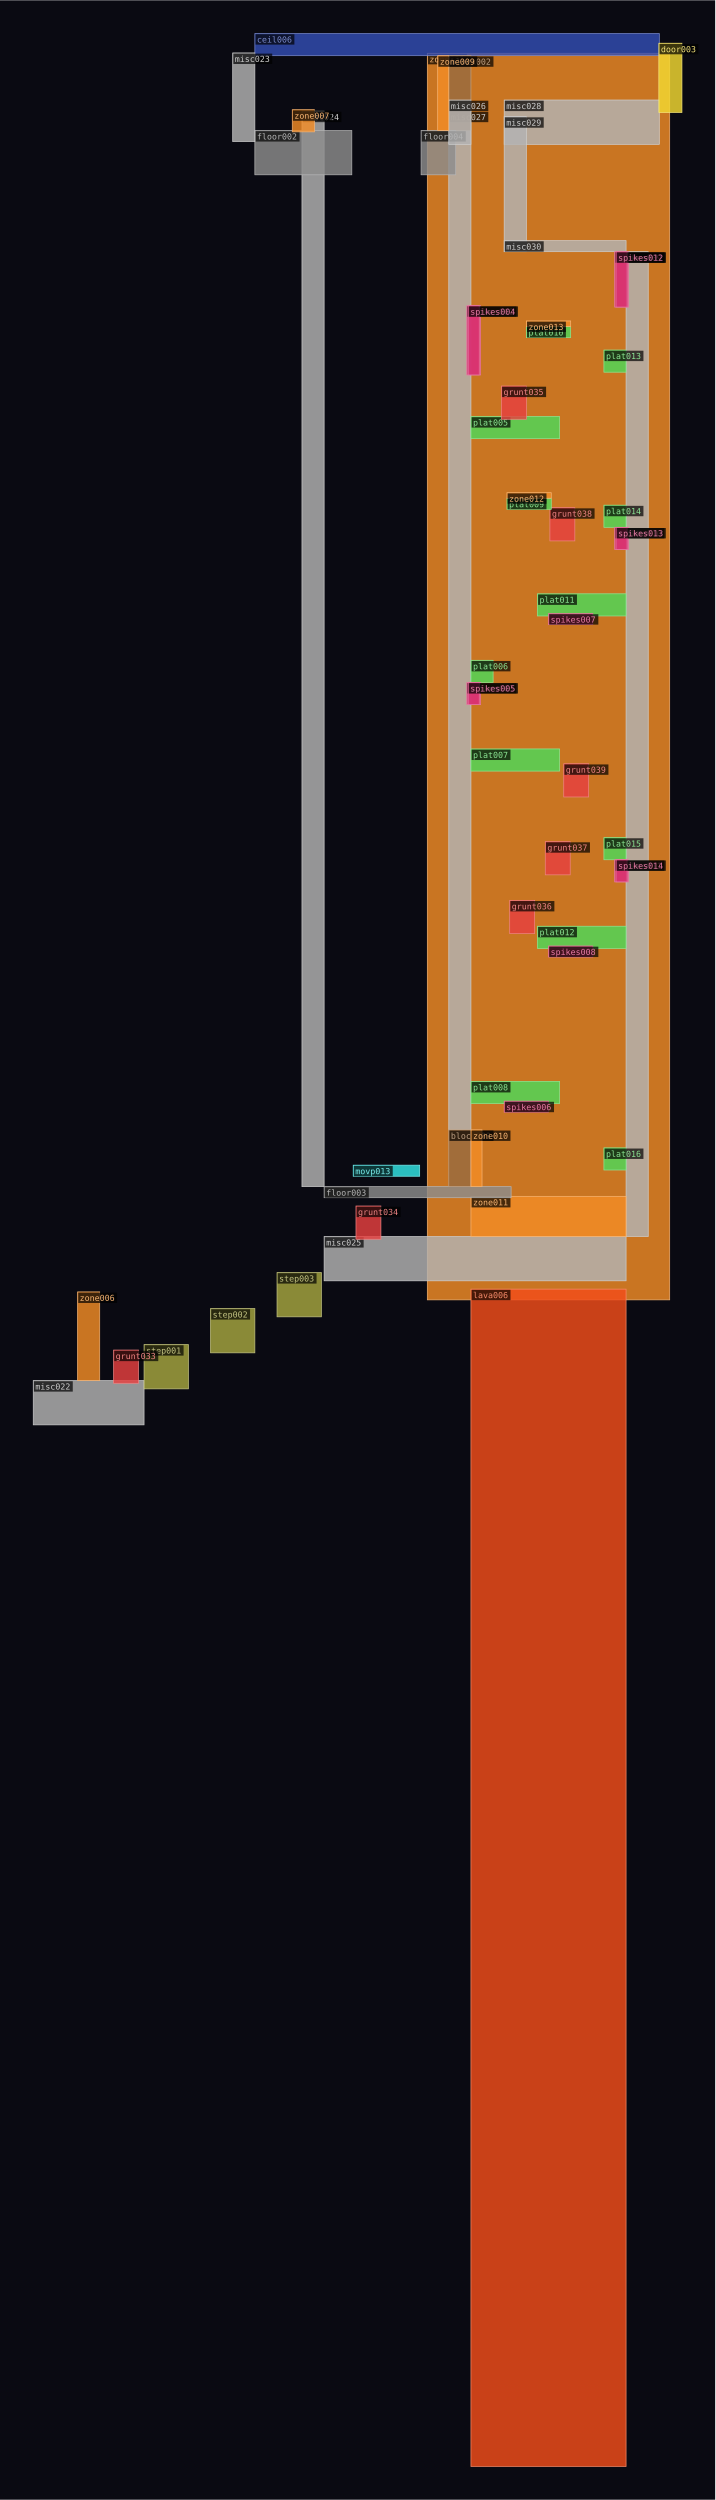
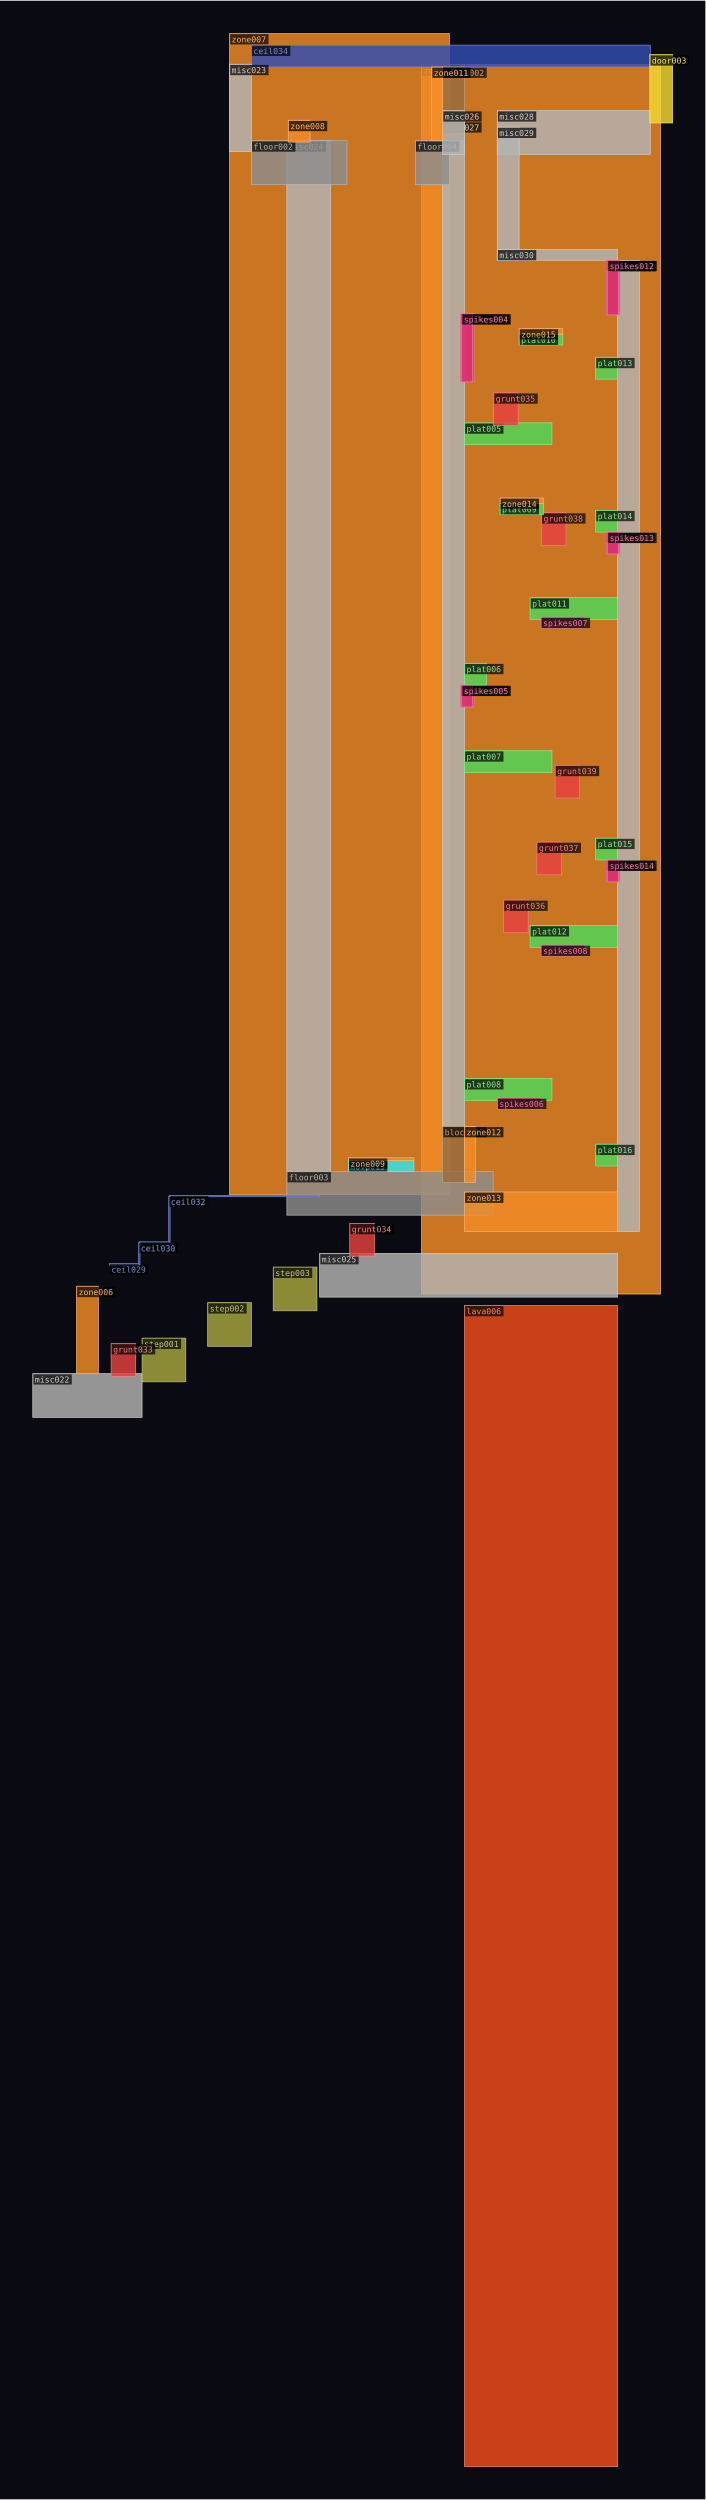
- <svg xmlns="http://www.w3.org/2000/svg" viewBox="16064 -1362 2065.33 7218" width="801" height="2800" font-family="monospace">
-   <rect x="16064" y="-1362" width="2065.33" height="7218" fill="#0a0a12" />
+ <svg xmlns="http://www.w3.org/2000/svg" viewBox="16064 -1396 2065.33 7316" width="790" height="2800" font-family="monospace">
+   <rect x="16064" y="-1396" width="2065.33" height="7316" fill="#0a0a12" />
  <rect x="17298" y="-1209" width="700" height="3600" fill="#f28c26" fill-opacity="0.82" stroke="#f7b472" stroke-width="2" />
  <rect x="17300" y="-1207" width="112.16" height="30" fill="#000000" fill-opacity="0.7" />
-   <text x="17304" y="-1183" font-size="24" fill="#f7b472">zone008</text>
-   <rect x="17424" y="2360" width="448" height="3400" fill="#f24d1a" fill-opacity="0.82" stroke="#f78b6a" stroke-width="2" />
-   <rect x="17426" y="2362" width="112.16" height="30" fill="#000000" fill-opacity="0.7" />
-   <text x="17430" y="2386" font-size="24" fill="#f78b6a">lava006</text>
-   <rect x="16936" y="-1042" width="64" height="3106" fill="#b3b3b3" fill-opacity="0.82" stroke="#cdcdcd" stroke-width="2" />
-   <rect x="16938" y="-1040" width="112.16" height="30" fill="#000000" fill-opacity="0.7" />
-   <text x="16942" y="-1016" font-size="24" fill="#cdcdcd">misc024</text>
+   <text x="17304" y="-1183" font-size="24" fill="#f7b472">zone010</text>
+   <rect x="16736" y="-1300" width="644" height="3400" fill="#f28c26" fill-opacity="0.82" stroke="#f7b472" stroke-width="2" />
+   <rect x="16738" y="-1298" width="112.16" height="30" fill="#000000" fill-opacity="0.7" />
+   <text x="16742" y="-1274" font-size="24" fill="#f7b472">zone007</text>
+   <rect x="17424" y="2424" width="448" height="3400" fill="#f24d1a" fill-opacity="0.82" stroke="#f78b6a" stroke-width="2" />
+   <rect x="17426" y="2426" width="112.16" height="30" fill="#000000" fill-opacity="0.7" />
+   <text x="17430" y="2450" font-size="24" fill="#f78b6a">lava006</text>
+   <rect x="16904" y="-986" width="128" height="3018" fill="#b3b3b3" fill-opacity="0.82" stroke="#cdcdcd" stroke-width="2" />
+   <rect x="16906" y="-984" width="112.16" height="30" fill="#000000" fill-opacity="0.7" />
+   <text x="16910" y="-960" font-size="24" fill="#cdcdcd">misc024</text>
  <rect x="17360" y="-1042" width="64" height="2942" fill="#b3b3b3" fill-opacity="0.82" stroke="#cdcdcd" stroke-width="2" />
  <rect x="17362" y="-1040" width="112.16" height="30" fill="#000000" fill-opacity="0.7" />
  <text x="17366" y="-1016" font-size="24" fill="#cdcdcd">misc027</text>
  <rect x="17872" y="-636" width="64" height="2844" fill="#b3b3b3" fill-opacity="0.82" stroke="#cdcdcd" stroke-width="2" />
  <rect x="17874" y="-634" width="112.16" height="30" fill="#000000" fill-opacity="0.7" />
  <text x="17878" y="-610" font-size="24" fill="#cdcdcd">misc031</text>
-   <rect x="17000" y="2208" width="872" height="128" fill="#b3b3b3" fill-opacity="0.82" stroke="#cdcdcd" stroke-width="2" />
-   <rect x="17002" y="2210" width="112.16" height="30" fill="#000000" fill-opacity="0.7" />
-   <text x="17006" y="2234" font-size="24" fill="#cdcdcd">misc025</text>
+   <rect x="17000" y="2272" width="872" height="128" fill="#b3b3b3" fill-opacity="0.82" stroke="#cdcdcd" stroke-width="2" />
+   <rect x="17002" y="2274" width="112.16" height="30" fill="#000000" fill-opacity="0.7" />
+   <text x="17006" y="2298" font-size="24" fill="#cdcdcd">misc025</text>
+   <rect x="16904" y="2032" width="604" height="128" fill="#8c8c8c" fill-opacity="0.82" stroke="#b4b4b4" stroke-width="2" />
+   <rect x="16906" y="2034" width="127.04" height="30" fill="#000000" fill-opacity="0.7" />
+   <text x="16910" y="2058" font-size="24" fill="#b4b4b4">floor003</text>
  <rect x="16800" y="-1266" width="1168" height="64" fill="#334db3" fill-opacity="0.82" stroke="#7a8bcd" stroke-width="2" />
  <rect x="16802" y="-1264" width="112.16" height="30" fill="#000000" fill-opacity="0.7" />
-   <text x="16806" y="-1240" font-size="24" fill="#7a8bcd">ceil006</text>
+   <text x="16806" y="-1240" font-size="24" fill="#7a8bcd">ceil034</text>
  <rect x="17520" y="-1074" width="448" height="128" fill="#b3b3b3" fill-opacity="0.82" stroke="#cdcdcd" stroke-width="2" />
  <rect x="17522" y="-1072" width="112.16" height="30" fill="#000000" fill-opacity="0.7" />
  <text x="17526" y="-1048" font-size="24" fill="#cdcdcd">misc028</text>
  <rect x="17424" y="2092" width="448" height="116" fill="#f28c26" fill-opacity="0.82" stroke="#f7b472" stroke-width="2" />
  <rect x="17426" y="2094" width="112.16" height="30" fill="#000000" fill-opacity="0.7" />
-   <text x="17430" y="2118" font-size="24" fill="#f7b472">zone011</text>
+   <text x="17430" y="2118" font-size="24" fill="#f7b472">zone013</text>
  <rect x="16160" y="2624" width="320" height="128" fill="#b3b3b3" fill-opacity="0.82" stroke="#cdcdcd" stroke-width="2" />
  <rect x="16162" y="2626" width="112.16" height="30" fill="#000000" fill-opacity="0.7" />
  <text x="16166" y="2650" font-size="24" fill="#cdcdcd">misc022</text>
  <rect x="16800" y="-986" width="280" height="128" fill="#8c8c8c" fill-opacity="0.82" stroke="#b4b4b4" stroke-width="2" />
  <rect x="16802" y="-984" width="127.04" height="30" fill="#000000" fill-opacity="0.7" />
  <text x="16806" y="-960" font-size="24" fill="#b4b4b4">floor002</text>
  <rect x="17520" y="-1026" width="64" height="390" fill="#b3b3b3" fill-opacity="0.82" stroke="#cdcdcd" stroke-width="2" />
  <rect x="17522" y="-1024" width="112.16" height="30" fill="#000000" fill-opacity="0.7" />
  <text x="17526" y="-1000" font-size="24" fill="#cdcdcd">misc029</text>
-   <rect x="17000" y="2064" width="540" height="32" fill="#8c8c8c" fill-opacity="0.82" stroke="#b4b4b4" stroke-width="2" />
-   <rect x="17002" y="2066" width="127.04" height="30" fill="#000000" fill-opacity="0.7" />
-   <text x="17006" y="2090" font-size="24" fill="#b4b4b4">floor003</text>
  <rect x="17424" y="1760" width="256" height="64" fill="#4dd959" fill-opacity="0.82" stroke="#8be693" stroke-width="2" />
  <rect x="17426" y="1762" width="112.16" height="30" fill="#000000" fill-opacity="0.7" />
  <text x="17430" y="1786" font-size="24" fill="#8be693">plat008</text>
-   <rect x="16864" y="2312" width="128" height="128" fill="#a6a640" fill-opacity="0.82" stroke="#c5c583" stroke-width="2" />
-   <rect x="16866" y="2314" width="112.16" height="30" fill="#000000" fill-opacity="0.7" />
-   <text x="16870" y="2338" font-size="24" fill="#c5c583">step003</text>
-   <rect x="16672" y="2416" width="128" height="128" fill="#a6a640" fill-opacity="0.82" stroke="#c5c583" stroke-width="2" />
-   <rect x="16674" y="2418" width="112.16" height="30" fill="#000000" fill-opacity="0.7" />
-   <text x="16678" y="2442" font-size="24" fill="#c5c583">step002</text>
  <rect x="17616" y="1312" width="256" height="64" fill="#4dd959" fill-opacity="0.82" stroke="#8be693" stroke-width="2" />
  <rect x="17618" y="1314" width="112.16" height="30" fill="#000000" fill-opacity="0.7" />
  <text x="17622" y="1338" font-size="24" fill="#8be693">plat012</text>
-   <rect x="16480" y="2520" width="128" height="128" fill="#a6a640" fill-opacity="0.82" stroke="#c5c583" stroke-width="2" />
-   <rect x="16482" y="2522" width="112.16" height="30" fill="#000000" fill-opacity="0.7" />
-   <text x="16486" y="2546" font-size="24" fill="#c5c583">step001</text>
-   <rect x="16288" y="2368" width="64" height="256" fill="#f28c26" fill-opacity="0.82" stroke="#f7b472" stroke-width="2" />
-   <rect x="16290" y="2370" width="112.16" height="30" fill="#000000" fill-opacity="0.7" />
-   <text x="16294" y="2394" font-size="24" fill="#f7b472">zone006</text>
  <rect x="17424" y="800" width="256" height="64" fill="#4dd959" fill-opacity="0.82" stroke="#8be693" stroke-width="2" />
  <rect x="17426" y="802" width="112.16" height="30" fill="#000000" fill-opacity="0.7" />
  <text x="17430" y="826" font-size="24" fill="#8be693">plat007</text>
  <rect x="17616" y="352" width="256" height="64" fill="#4dd959" fill-opacity="0.82" stroke="#8be693" stroke-width="2" />
  <rect x="17618" y="354" width="112.16" height="30" fill="#000000" fill-opacity="0.7" />
  <text x="17622" y="378" font-size="24" fill="#8be693">plat011</text>
  <rect x="17424" y="-160" width="256" height="64" fill="#4dd959" fill-opacity="0.82" stroke="#8be693" stroke-width="2" />
  <rect x="17426" y="-158" width="112.16" height="30" fill="#000000" fill-opacity="0.7" />
  <text x="17430" y="-134" font-size="24" fill="#8be693">plat005</text>
+   <rect x="16864" y="2312" width="128" height="128" fill="#a6a640" fill-opacity="0.82" stroke="#c5c583" stroke-width="2" />
+   <rect x="16866" y="2314" width="112.16" height="30" fill="#000000" fill-opacity="0.7" />
+   <text x="16870" y="2338" font-size="24" fill="#c5c583">step003</text>
+   <rect x="16672" y="2416" width="128" height="128" fill="#a6a640" fill-opacity="0.82" stroke="#c5c583" stroke-width="2" />
+   <rect x="16674" y="2418" width="112.16" height="30" fill="#000000" fill-opacity="0.7" />
+   <text x="16678" y="2442" font-size="24" fill="#c5c583">step002</text>
+   <rect x="16480" y="2520" width="128" height="128" fill="#a6a640" fill-opacity="0.82" stroke="#c5c583" stroke-width="2" />
+   <rect x="16482" y="2522" width="112.16" height="30" fill="#000000" fill-opacity="0.7" />
+   <text x="16486" y="2546" font-size="24" fill="#c5c583">step001</text>
  <rect x="16736" y="-1210" width="64" height="256" fill="#b3b3b3" fill-opacity="0.82" stroke="#cdcdcd" stroke-width="2" />
  <rect x="16738" y="-1208" width="112.16" height="30" fill="#000000" fill-opacity="0.7" />
  <text x="16742" y="-1184" font-size="24" fill="#cdcdcd">misc023</text>
+   <rect x="16288" y="2368" width="64" height="256" fill="#f28c26" fill-opacity="0.82" stroke="#f7b472" stroke-width="2" />
+   <rect x="16290" y="2370" width="112.16" height="30" fill="#000000" fill-opacity="0.7" />
+   <text x="16294" y="2394" font-size="24" fill="#f7b472">zone006</text>
  <rect x="17360" y="-1202" width="64" height="216" fill="#996b40" fill-opacity="0.82" stroke="#bd9f83" stroke-width="2" />
  <rect x="17362" y="-1200" width="127.04" height="30" fill="#000000" fill-opacity="0.7" />
  <text x="17366" y="-1176" font-size="24" fill="#bd9f83">block002</text>
  <rect x="17966.67" y="-1238" width="66.67" height="200" fill="#f2d933" fill-opacity="0.82" stroke="#f7e67a" stroke-width="2" />
  <rect x="17968.67" y="-1236" width="112.16" height="30" fill="#000000" fill-opacity="0.7" />
  <text x="17972.67" y="-1212" font-size="24" fill="#f7e67a">door003</text>
  <rect x="17280" y="-986" width="100" height="128" fill="#8c8c8c" fill-opacity="0.82" stroke="#b4b4b4" stroke-width="2" />
  <rect x="17282" y="-984" width="127.04" height="30" fill="#000000" fill-opacity="0.7" />
  <text x="17286" y="-960" font-size="24" fill="#b4b4b4">floor004</text>
  <rect x="17520" y="-668" width="352" height="32" fill="#b3b3b3" fill-opacity="0.82" stroke="#cdcdcd" stroke-width="2" />
  <rect x="17522" y="-666" width="112.16" height="30" fill="#000000" fill-opacity="0.7" />
  <text x="17526" y="-642" font-size="24" fill="#cdcdcd">misc030</text>
  <rect x="17360" y="1900" width="64" height="164" fill="#996b40" fill-opacity="0.82" stroke="#bd9f83" stroke-width="2" />
  <rect x="17362" y="1902" width="127.04" height="30" fill="#000000" fill-opacity="0.7" />
  <text x="17366" y="1926" font-size="24" fill="#bd9f83">block003</text>
  <rect x="17360" y="-1074" width="64" height="128" fill="#b3b3b3" fill-opacity="0.82" stroke="#cdcdcd" stroke-width="2" />
  <rect x="17362" y="-1072" width="112.16" height="30" fill="#000000" fill-opacity="0.7" />
  <text x="17366" y="-1048" font-size="24" fill="#cdcdcd">misc026</text>
  <rect x="17412" y="-480" width="40" height="200" fill="#d93373" fill-opacity="0.82" stroke="#e67aa4" stroke-width="2" />
  <rect x="17414" y="-478" width="141.92" height="30" fill="#000000" fill-opacity="0.7" />
  <text x="17418" y="-454" font-size="24" fill="#e67aa4">spikes002</text>
-   <rect x="16392.01" y="2535.93" width="72" height="96" fill="#e64040" fill-opacity="0.82" stroke="#ee8383" stroke-width="2" />
-   <rect x="16394.01" y="2537.93" width="127.04" height="30" fill="#000000" fill-opacity="0.7" />
-   <text x="16398.01" y="2561.93" font-size="24" fill="#ee8383">grunt033</text>
-   <rect x="17512.01" y="-248.06" width="72" height="96" fill="#e64040" fill-opacity="0.82" stroke="#ee8383" stroke-width="2" />
-   <rect x="17514.01" y="-246.06" width="127.04" height="30" fill="#000000" fill-opacity="0.7" />
-   <text x="17518.01" y="-222.06" font-size="24" fill="#ee8383">grunt035</text>
-   <rect x="17652.01" y="103.23" width="72" height="96" fill="#e64040" fill-opacity="0.82" stroke="#ee8383" stroke-width="2" />
-   <rect x="17654.01" y="105.23" width="127.04" height="30" fill="#000000" fill-opacity="0.7" />
-   <text x="17658.01" y="129.23" font-size="24" fill="#ee8383">grunt038</text>
-   <rect x="17692.01" y="842.74" width="72" height="96" fill="#e64040" fill-opacity="0.82" stroke="#ee8383" stroke-width="2" />
-   <rect x="17694.01" y="844.74" width="127.04" height="30" fill="#000000" fill-opacity="0.7" />
-   <text x="17698.01" y="868.74" font-size="24" fill="#ee8383">grunt039</text>
-   <rect x="17638.68" y="1067.6" width="72" height="96" fill="#e64040" fill-opacity="0.82" stroke="#ee8383" stroke-width="2" />
-   <rect x="17640.68" y="1069.6" width="127.04" height="30" fill="#000000" fill-opacity="0.7" />
-   <text x="17644.68" y="1093.6" font-size="24" fill="#ee8383">grunt037</text>
-   <rect x="17535.92" y="1237.23" width="72" height="96" fill="#e64040" fill-opacity="0.82" stroke="#ee8383" stroke-width="2" />
-   <rect x="17537.92" y="1239.23" width="127.04" height="30" fill="#000000" fill-opacity="0.7" />
-   <text x="17541.92" y="1263.23" font-size="24" fill="#ee8383">grunt036</text>
+   <rect x="17088.02" y="2183.93" width="72" height="96" fill="#e64040" fill-opacity="0.82" stroke="#ee8383" stroke-width="2" />
+   <rect x="17090.02" y="2185.93" width="127.04" height="30" fill="#000000" fill-opacity="0.7" />
+   <text x="17094.02" y="2209.93" font-size="24" fill="#ee8383">grunt034</text>
+   <rect x="16389.35" y="2535.93" width="72" height="96" fill="#e64040" fill-opacity="0.82" stroke="#ee8383" stroke-width="2" />
+   <rect x="16391.35" y="2537.93" width="127.04" height="30" fill="#000000" fill-opacity="0.7" />
+   <text x="16395.35" y="2561.93" font-size="24" fill="#ee8383">grunt033</text>
+   <rect x="17509.35" y="-248.06" width="72" height="96" fill="#e64040" fill-opacity="0.82" stroke="#ee8383" stroke-width="2" />
+   <rect x="17511.35" y="-246.06" width="127.04" height="30" fill="#000000" fill-opacity="0.7" />
+   <text x="17515.35" y="-222.06" font-size="24" fill="#ee8383">grunt035</text>
+   <rect x="17649.35" y="103.02" width="72" height="96" fill="#e64040" fill-opacity="0.82" stroke="#ee8383" stroke-width="2" />
+   <rect x="17651.35" y="105.02" width="127.04" height="30" fill="#000000" fill-opacity="0.7" />
+   <text x="17655.35" y="129.02" font-size="24" fill="#ee8383">grunt038</text>
+   <rect x="17689.35" y="842.61" width="72" height="96" fill="#e64040" fill-opacity="0.82" stroke="#ee8383" stroke-width="2" />
+   <rect x="17691.35" y="844.61" width="127.04" height="30" fill="#000000" fill-opacity="0.7" />
+   <text x="17695.35" y="868.61" font-size="24" fill="#ee8383">grunt039</text>
+   <rect x="17636.01" y="1067.47" width="72" height="96" fill="#e64040" fill-opacity="0.82" stroke="#ee8383" stroke-width="2" />
+   <rect x="17638.01" y="1069.47" width="127.04" height="30" fill="#000000" fill-opacity="0.7" />
+   <text x="17642.01" y="1093.47" font-size="24" fill="#ee8383">grunt037</text>
+   <rect x="17538.59" y="1237.02" width="72" height="96" fill="#e64040" fill-opacity="0.82" stroke="#ee8383" stroke-width="2" />
+   <rect x="17540.59" y="1239.02" width="127.04" height="30" fill="#000000" fill-opacity="0.7" />
+   <text x="17544.59" y="1263.02" font-size="24" fill="#ee8383">grunt036</text>
  <rect x="17328" y="-1202" width="32" height="216" fill="#f28c26" fill-opacity="0.82" stroke="#f7b472" stroke-width="2" />
  <rect x="17330" y="-1200" width="112.16" height="30" fill="#000000" fill-opacity="0.7" />
-   <text x="17334" y="-1176" font-size="24" fill="#f7b472">zone009</text>
-   <rect x="17092.01" y="2119.93" width="72" height="96" fill="#e64040" fill-opacity="0.82" stroke="#ee8383" stroke-width="2" />
-   <rect x="17094.01" y="2121.93" width="127.04" height="30" fill="#000000" fill-opacity="0.7" />
-   <text x="17098.01" y="2145.93" font-size="24" fill="#ee8383">grunt034</text>
+   <text x="17334" y="-1176" font-size="24" fill="#f7b472">zone011</text>
  <rect x="17839" y="-636" width="40" height="160" fill="#d93373" fill-opacity="0.82" stroke="#e67aa4" stroke-width="2" />
  <rect x="17841" y="-634" width="141.92" height="30" fill="#000000" fill-opacity="0.7" />
  <text x="17845" y="-610" font-size="24" fill="#e67aa4">spikes009</text>
  <rect x="17416" y="-480" width="32" height="200" fill="#d93373" fill-opacity="0.82" stroke="#e67aa4" stroke-width="2" />
  <rect x="17418" y="-478" width="141.92" height="30" fill="#000000" fill-opacity="0.7" />
  <text x="17422" y="-454" font-size="24" fill="#e67aa4">spikes004</text>
-   <rect x="17084" y="2002" width="192" height="32" fill="#33e6e6" fill-opacity="0.82" stroke="#7aeeee" stroke-width="2" />
-   <rect x="17086" y="2004" width="112.16" height="30" fill="#000000" fill-opacity="0.7" />
-   <text x="17090" y="2028" font-size="24" fill="#7aeeee">movp013</text>
+   <rect x="17084" y="2000" width="192" height="32" fill="#33e6e6" fill-opacity="0.82" stroke="#7aeeee" stroke-width="2" />
+   <rect x="17086" y="2002" width="112.16" height="30" fill="#000000" fill-opacity="0.7" />
+   <text x="17090" y="2026" font-size="24" fill="#7aeeee">movp013</text>
  <rect x="17424" y="1900" width="32" height="164" fill="#f28c26" fill-opacity="0.82" stroke="#f7b472" stroke-width="2" />
  <rect x="17426" y="1902" width="112.16" height="30" fill="#000000" fill-opacity="0.7" />
-   <text x="17430" y="1926" font-size="24" fill="#f7b472">zone010</text>
+   <text x="17430" y="1926" font-size="24" fill="#f7b472">zone012</text>
  <rect x="17843" y="-636" width="32" height="160" fill="#d93373" fill-opacity="0.82" stroke="#e67aa4" stroke-width="2" />
  <rect x="17845" y="-634" width="141.92" height="30" fill="#000000" fill-opacity="0.7" />
  <text x="17849" y="-610" font-size="24" fill="#e67aa4">spikes012</text>
-   <rect x="17520" y="1817" width="128" height="32" fill="#d93373" fill-opacity="0.82" stroke="#e67aa4" stroke-width="2" />
-   <rect x="17522" y="1819" width="141.92" height="30" fill="#000000" fill-opacity="0.7" />
-   <text x="17526" y="1843" font-size="24" fill="#e67aa4">spikes006</text>
  <rect x="17584" y="-420" width="128" height="32" fill="#4dd959" fill-opacity="0.82" stroke="#8be693" stroke-width="2" />
  <rect x="17586" y="-418" width="112.16" height="30" fill="#000000" fill-opacity="0.7" />
  <text x="17590" y="-394" font-size="24" fill="#8be693">plat010</text>
-   <rect x="17648" y="1369" width="128" height="32" fill="#d93373" fill-opacity="0.82" stroke="#e67aa4" stroke-width="2" />
-   <rect x="17650" y="1371" width="141.92" height="30" fill="#000000" fill-opacity="0.7" />
-   <text x="17654" y="1395" font-size="24" fill="#e67aa4">spikes008</text>
  <rect x="17528" y="76" width="128" height="32" fill="#4dd959" fill-opacity="0.82" stroke="#8be693" stroke-width="2" />
  <rect x="17530" y="78" width="112.16" height="30" fill="#000000" fill-opacity="0.7" />
  <text x="17534" y="102" font-size="24" fill="#8be693">plat009</text>
-   <rect x="17648" y="409" width="128" height="32" fill="#d93373" fill-opacity="0.82" stroke="#e67aa4" stroke-width="2" />
-   <rect x="17650" y="411" width="141.92" height="30" fill="#000000" fill-opacity="0.7" />
-   <text x="17654" y="435" font-size="24" fill="#e67aa4">spikes007</text>
-   <rect x="17808" y="1952" width="64" height="64" fill="#4dd959" fill-opacity="0.82" stroke="#8be693" stroke-width="2" />
-   <rect x="17810" y="1954" width="112.16" height="30" fill="#000000" fill-opacity="0.7" />
-   <text x="17814" y="1978" font-size="24" fill="#8be693">plat016</text>
  <rect x="16908" y="-1046" width="64" height="64" fill="#f28c26" fill-opacity="0.82" stroke="#f7b472" stroke-width="2" />
  <rect x="16910" y="-1044" width="112.16" height="30" fill="#000000" fill-opacity="0.7" />
-   <text x="16914" y="-1020" font-size="24" fill="#f7b472">zone007</text>
-   <rect x="17808" y="-352" width="64" height="64" fill="#4dd959" fill-opacity="0.82" stroke="#8be693" stroke-width="2" />
-   <rect x="17810" y="-350" width="112.16" height="30" fill="#000000" fill-opacity="0.7" />
-   <text x="17814" y="-326" font-size="24" fill="#8be693">plat013</text>
+   <text x="16914" y="-1020" font-size="24" fill="#f7b472">zone008</text>
  <rect x="17808" y="96" width="64" height="64" fill="#4dd959" fill-opacity="0.82" stroke="#8be693" stroke-width="2" />
  <rect x="17810" y="98" width="112.16" height="30" fill="#000000" fill-opacity="0.7" />
  <text x="17814" y="122" font-size="24" fill="#8be693">plat014</text>
  <rect x="17424" y="544" width="64" height="64" fill="#4dd959" fill-opacity="0.82" stroke="#8be693" stroke-width="2" />
  <rect x="17426" y="546" width="112.16" height="30" fill="#000000" fill-opacity="0.7" />
  <text x="17430" y="570" font-size="24" fill="#8be693">plat006</text>
  <rect x="17808" y="1056" width="64" height="64" fill="#4dd959" fill-opacity="0.82" stroke="#8be693" stroke-width="2" />
  <rect x="17810" y="1058" width="112.16" height="30" fill="#000000" fill-opacity="0.7" />
  <text x="17814" y="1082" font-size="24" fill="#8be693">plat015</text>
+   <rect x="17808" y="-352" width="64" height="64" fill="#4dd959" fill-opacity="0.82" stroke="#8be693" stroke-width="2" />
+   <rect x="17810" y="-350" width="112.16" height="30" fill="#000000" fill-opacity="0.7" />
+   <text x="17814" y="-326" font-size="24" fill="#8be693">plat013</text>
+   <rect x="17808" y="1952" width="64" height="64" fill="#4dd959" fill-opacity="0.82" stroke="#8be693" stroke-width="2" />
+   <rect x="17810" y="1954" width="112.16" height="30" fill="#000000" fill-opacity="0.7" />
+   <text x="17814" y="1978" font-size="24" fill="#8be693">plat016</text>
+   <rect x="17648" y="409" width="128" height="32" fill="#d93373" fill-opacity="0.82" stroke="#e67aa4" stroke-width="2" />
+   <rect x="17650" y="411" width="141.92" height="30" fill="#000000" fill-opacity="0.7" />
+   <text x="17654" y="435" font-size="24" fill="#e67aa4">spikes007</text>
+   <rect x="17648" y="1369" width="128" height="32" fill="#d93373" fill-opacity="0.82" stroke="#e67aa4" stroke-width="2" />
+   <rect x="17650" y="1371" width="141.92" height="30" fill="#000000" fill-opacity="0.7" />
+   <text x="17654" y="1395" font-size="24" fill="#e67aa4">spikes008</text>
+   <rect x="17520" y="1817" width="128" height="32" fill="#d93373" fill-opacity="0.82" stroke="#e67aa4" stroke-width="2" />
+   <rect x="17522" y="1819" width="141.92" height="30" fill="#000000" fill-opacity="0.7" />
+   <text x="17526" y="1843" font-size="24" fill="#e67aa4">spikes006</text>
+   <rect x="17839" y="1120" width="40" height="64" fill="#d93373" fill-opacity="0.82" stroke="#e67aa4" stroke-width="2" />
+   <rect x="17841" y="1122" width="141.92" height="30" fill="#000000" fill-opacity="0.7" />
+   <text x="17845" y="1146" font-size="24" fill="#e67aa4">spikes011</text>
  <rect x="17412" y="608" width="40" height="64" fill="#d93373" fill-opacity="0.82" stroke="#e67aa4" stroke-width="2" />
  <rect x="17414" y="610" width="141.92" height="30" fill="#000000" fill-opacity="0.7" />
  <text x="17418" y="634" font-size="24" fill="#e67aa4">spikes003</text>
-   <rect x="17839" y="1120" width="40" height="64" fill="#d93373" fill-opacity="0.82" stroke="#e67aa4" stroke-width="2" />
-   <rect x="17841" y="1122" width="141.92" height="30" fill="#000000" fill-opacity="0.7" />
-   <text x="17845" y="1146" font-size="24" fill="#e67aa4">spikes011</text>
  <rect x="17839" y="160" width="40" height="64" fill="#d93373" fill-opacity="0.82" stroke="#e67aa4" stroke-width="2" />
  <rect x="17841" y="162" width="141.92" height="30" fill="#000000" fill-opacity="0.7" />
  <text x="17845" y="186" font-size="24" fill="#e67aa4">spikes010</text>
+   <rect x="17584" y="-436" width="128" height="16" fill="#f28c26" fill-opacity="0.82" stroke="#f7b472" stroke-width="2" />
+   <rect x="17586" y="-434" width="112.16" height="30" fill="#000000" fill-opacity="0.7" />
+   <text x="17590" y="-410" font-size="24" fill="#f7b472">zone015</text>
+   <rect x="17528" y="60" width="128" height="16" fill="#f28c26" fill-opacity="0.82" stroke="#f7b472" stroke-width="2" />
+   <rect x="17530" y="62" width="112.16" height="30" fill="#000000" fill-opacity="0.7" />
+   <text x="17534" y="86" font-size="24" fill="#f7b472">zone014</text>
+   <rect x="17843" y="160" width="32" height="64" fill="#d93373" fill-opacity="0.82" stroke="#e67aa4" stroke-width="2" />
+   <rect x="17845" y="162" width="141.92" height="30" fill="#000000" fill-opacity="0.7" />
+   <text x="17849" y="186" font-size="24" fill="#e67aa4">spikes013</text>
  <rect x="17843" y="1120" width="32" height="64" fill="#d93373" fill-opacity="0.82" stroke="#e67aa4" stroke-width="2" />
  <rect x="17845" y="1122" width="141.92" height="30" fill="#000000" fill-opacity="0.7" />
  <text x="17849" y="1146" font-size="24" fill="#e67aa4">spikes014</text>
  <rect x="17416" y="608" width="32" height="64" fill="#d93373" fill-opacity="0.82" stroke="#e67aa4" stroke-width="2" />
  <rect x="17418" y="610" width="141.92" height="30" fill="#000000" fill-opacity="0.7" />
  <text x="17422" y="634" font-size="24" fill="#e67aa4">spikes005</text>
-   <rect x="17843" y="160" width="32" height="64" fill="#d93373" fill-opacity="0.82" stroke="#e67aa4" stroke-width="2" />
-   <rect x="17845" y="162" width="141.92" height="30" fill="#000000" fill-opacity="0.7" />
-   <text x="17849" y="186" font-size="24" fill="#e67aa4">spikes013</text>
-   <rect x="17528" y="60" width="128" height="16" fill="#f28c26" fill-opacity="0.82" stroke="#f7b472" stroke-width="2" />
-   <rect x="17530" y="62" width="112.16" height="30" fill="#000000" fill-opacity="0.7" />
-   <text x="17534" y="86" font-size="24" fill="#f7b472">zone012</text>
-   <rect x="17584" y="-436" width="128" height="16" fill="#f28c26" fill-opacity="0.82" stroke="#f7b472" stroke-width="2" />
-   <rect x="17586" y="-434" width="112.16" height="30" fill="#000000" fill-opacity="0.7" />
-   <text x="17590" y="-410" font-size="24" fill="#f7b472">zone013</text>
+   <rect x="16560" y="2102" width="440" height="4" fill="#334db3" fill-opacity="0.82" stroke="#7a8bcd" stroke-width="2" />
+   <rect x="16562" y="2104" width="112.16" height="30" fill="#000000" fill-opacity="0.7" />
+   <text x="16566" y="2128" font-size="24" fill="#7a8bcd">ceil033</text>
+   <rect x="17084" y="1992" width="192" height="8" fill="#f28c26" fill-opacity="0.82" stroke="#f7b472" stroke-width="2" />
+   <rect x="17086" y="1994" width="112.16" height="30" fill="#000000" fill-opacity="0.7" />
+   <text x="17090" y="2018" font-size="24" fill="#f7b472">zone009</text>
+   <rect x="16558" y="2104" width="4" height="136" fill="#334db3" fill-opacity="0.82" stroke="#7a8bcd" stroke-width="2" />
+   <rect x="16560" y="2106" width="112.16" height="30" fill="#000000" fill-opacity="0.7" />
+   <text x="16564" y="2130" font-size="24" fill="#7a8bcd">ceil032</text>
+   <rect x="16384" y="2302" width="88" height="4" fill="#334db3" fill-opacity="0.82" stroke="#7a8bcd" stroke-width="2" />
+   <rect x="16386" y="2304" width="112.16" height="30" fill="#000000" fill-opacity="0.7" />
+   <text x="16390" y="2328" font-size="24" fill="#7a8bcd">ceil029</text>
+   <rect x="16472" y="2238" width="88" height="4" fill="#334db3" fill-opacity="0.82" stroke="#7a8bcd" stroke-width="2" />
+   <rect x="16474" y="2240" width="112.16" height="30" fill="#000000" fill-opacity="0.7" />
+   <text x="16478" y="2264" font-size="24" fill="#7a8bcd">ceil031</text>
+   <rect x="16470" y="2240" width="4" height="64" fill="#334db3" fill-opacity="0.82" stroke="#7a8bcd" stroke-width="2" />
+   <rect x="16472" y="2242" width="112.16" height="30" fill="#000000" fill-opacity="0.7" />
+   <text x="16476" y="2266" font-size="24" fill="#7a8bcd">ceil030</text>
</svg>
